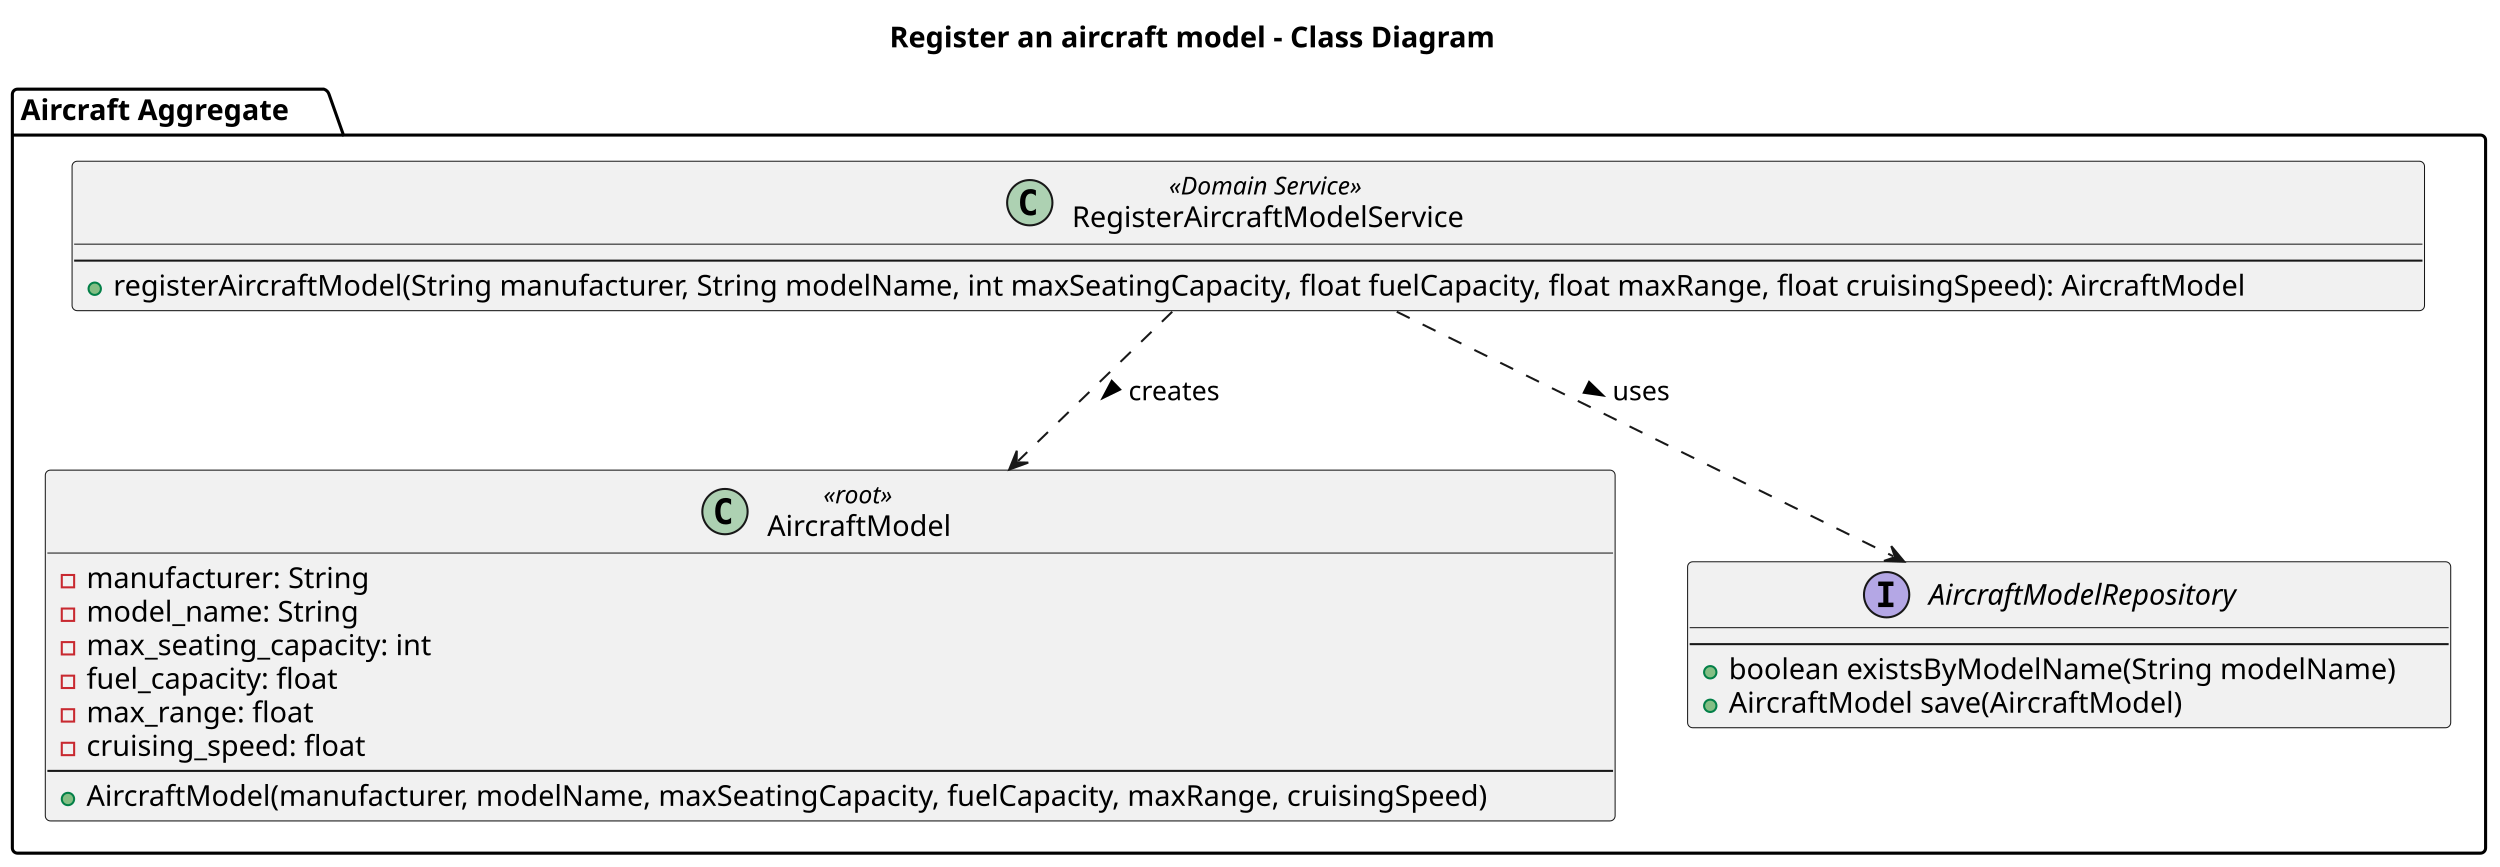
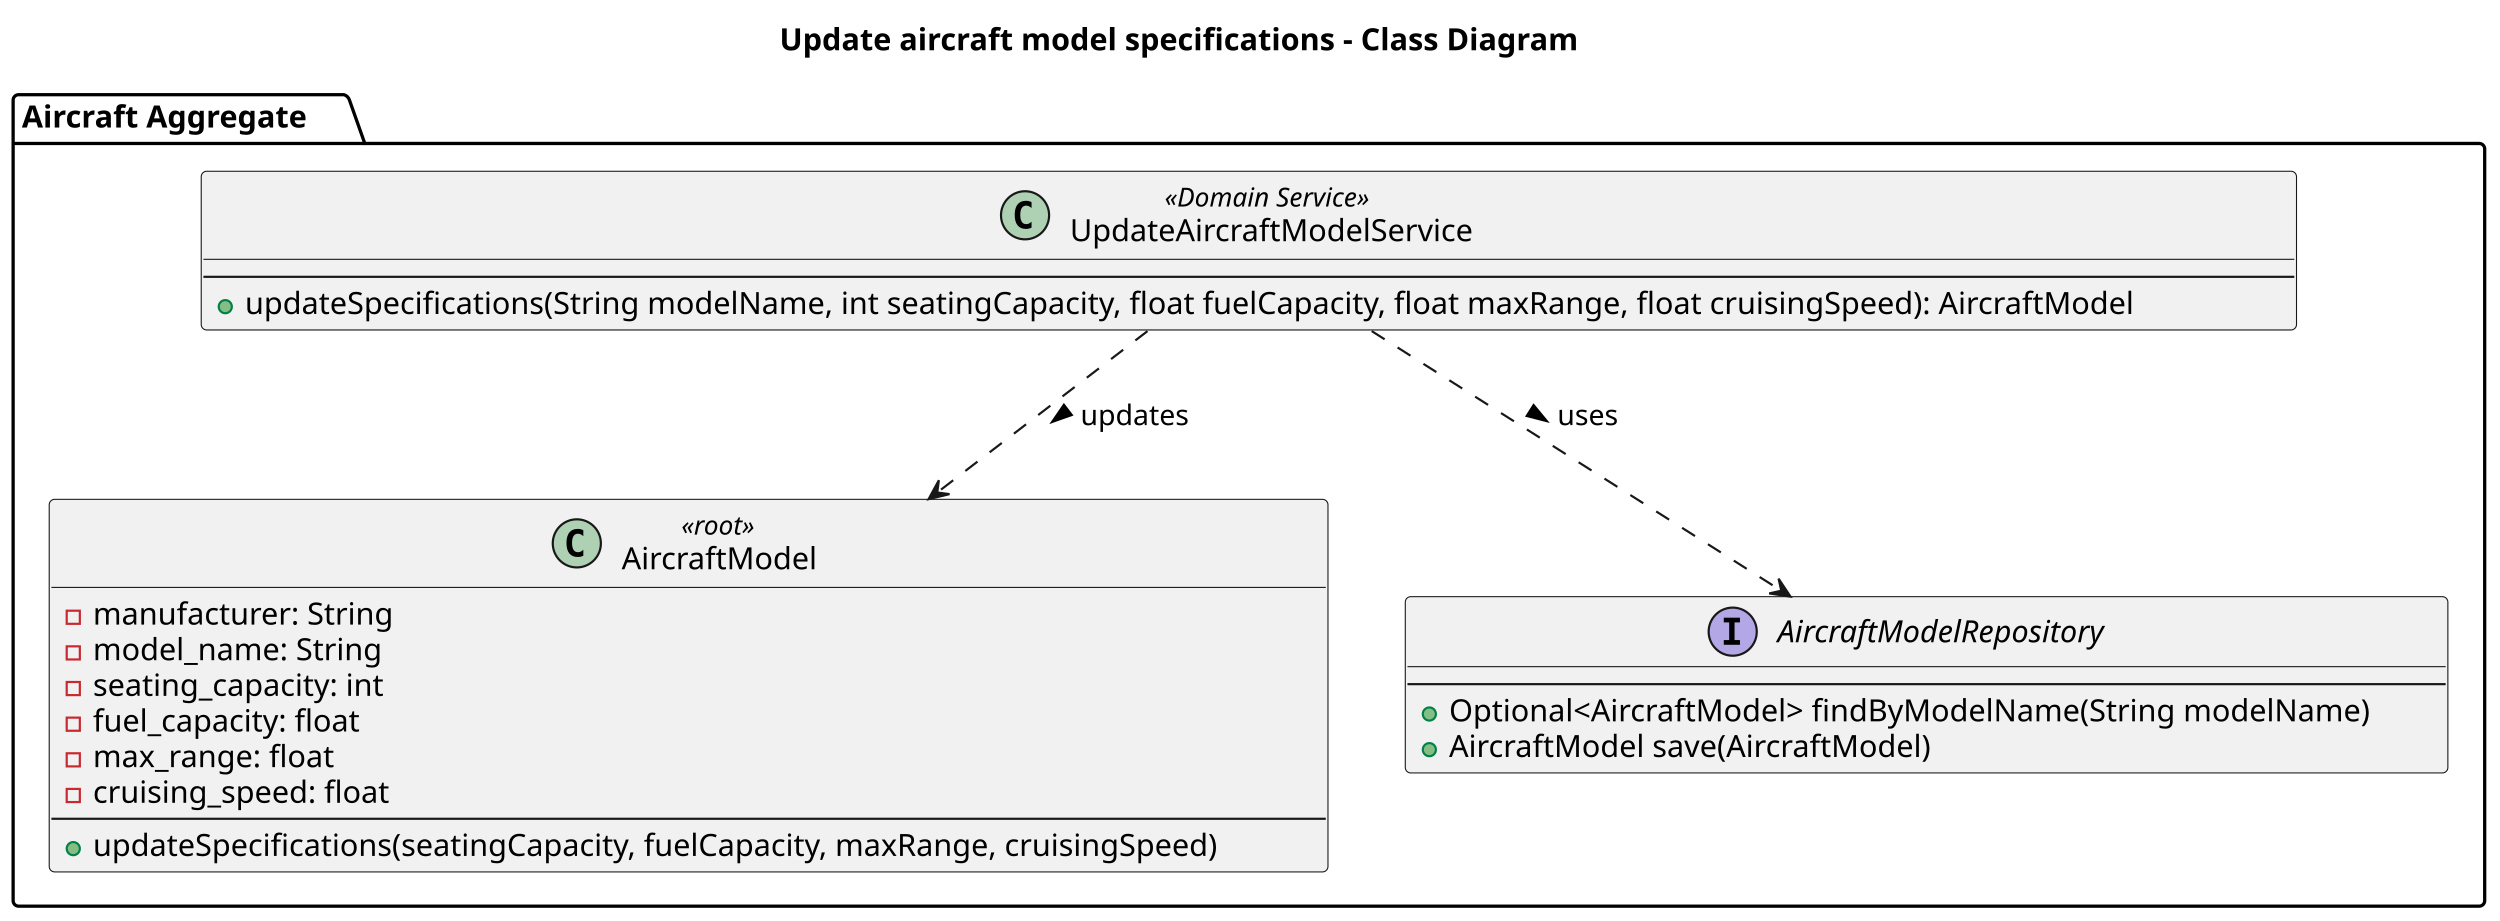
- <svg xmlns="http://www.w3.org/2000/svg" contentStyleType="text/css" data-diagram-type="CLASS" height="421px" preserveAspectRatio="none" style="width:1214px;height:421px;background:#FFFFFF;" version="1.1" viewBox="0 0 1214 421" width="1214px" zoomAndPan="magnify">
+ <svg xmlns="http://www.w3.org/2000/svg" contentStyleType="text/css" data-diagram-type="CLASS" height="421px" preserveAspectRatio="none" style="width:1143px;height:421px;background:#FFFFFF;" version="1.1" viewBox="0 0 1143 421" width="1143px" zoomAndPan="magnify">
  <defs />
  <g>
    <g class="title" data-source-line="1">
-       <text fill="#000000" font-family="sans-serif" font-size="14" font-weight="bold" lengthAdjust="spacing" textLength="336.109" x="431.945" y="22.995">Register an aircraft model - Class Diagram</text>
+       <text fill="#000000" font-family="sans-serif" font-size="14" font-weight="bold" lengthAdjust="spacing" textLength="416.213" x="356.394" y="22.995">Update aircraft model specifications - Class Diagram</text>
    </g>
-     <g class="cluster" data-entity="Aircraft Aggregate" data-source-line="3" data-uid="ent0002" id="cluster_Aircraft Aggregate">
-       <path d="M8.5,43.297 L157.279,43.297 A3.75,3.75 0 0 1 159.779,45.797 L166.779,65.594 L1204.5,65.594 A2.5,2.5 0 0 1 1207,68.094 L1207,411.797 A2.5,2.5 0 0 1 1204.5,414.297 L8.5,414.297 A2.5,2.5 0 0 1 6,411.797 L6,45.797 A2.5,2.5 0 0 1 8.5,43.297" fill="none" style="stroke:#000000;stroke-width:1.5;" />
+     <g class="cluster" data-qualified-name="Aircraft Aggregate" data-source-line="3" id="ent0002">
+       <path d="M8.5,43.297 L157.279,43.297 A3.75,3.75 0 0 1 159.779,45.797 L166.779,65.594 L1133.5,65.594 A2.5,2.5 0 0 1 1136,68.094 L1136,411.797 A2.5,2.5 0 0 1 1133.5,414.297 L8.5,414.297 A2.5,2.5 0 0 1 6,411.797 L6,45.797 A2.5,2.5 0 0 1 8.5,43.297" fill="none" style="stroke:#000000;stroke-width:1.5;" />
      <line style="stroke:#000000;stroke-width:1.5;" x1="6" x2="166.779" y1="65.594" y2="65.594" />
      <text fill="#000000" font-family="sans-serif" font-size="14" font-weight="bold" lengthAdjust="spacing" textLength="147.779" x="10" y="58.292">Aircraft Aggregate</text>
    </g>
-     <g class="entity" data-entity="AircraftModel" data-source-line="5" data-uid="ent0003" id="entity_AircraftModel">
-       <rect fill="#F1F1F1" height="170.344" rx="2.5" ry="2.5" style="stroke:#181818;stroke-width:0.5;" width="762.299" x="22" y="228.297" />
-       <ellipse cx="352.046" cy="248.43" fill="#ADD1B2" rx="11" ry="11" style="stroke:#181818;stroke-width:1;" />
-       <path d="M355.015,254.07 Q354.437,254.367 353.796,254.508 Q353.155,254.664 352.452,254.664 Q349.952,254.664 348.624,253.023 Q347.312,251.367 347.312,248.242 Q347.312,245.117 348.624,243.461 Q349.952,241.805 352.452,241.805 Q353.155,241.805 353.796,241.961 Q354.452,242.117 355.015,242.414 L355.015,245.133 Q354.39,244.555 353.796,244.289 Q353.202,244.008 352.577,244.008 Q351.233,244.008 350.546,245.086 Q349.858,246.148 349.858,248.242 Q349.858,250.336 350.546,251.414 Q351.233,252.477 352.577,252.477 Q353.202,252.477 353.796,252.211 Q354.39,251.93 355.015,251.352 L355.015,254.07 Z " fill="#000000" />
-       <text fill="#000000" font-family="sans-serif" font-size="12" font-style="italic" lengthAdjust="spacing" textLength="39.135" x="399.832" y="244.435">«root»</text>
-       <text fill="#000000" font-family="sans-serif" font-size="14" lengthAdjust="spacing" textLength="93.707" x="372.546" y="260.261">AircraftModel</text>
-       <line style="stroke:#181818;stroke-width:0.5;" x1="23" x2="783.299" y1="268.562" y2="268.562" />
-       <rect fill="none" height="6" style="stroke:#C82930;stroke-width:1;" width="6" x="30" y="279.211" />
-       <text fill="#000000" font-family="sans-serif" font-size="14" lengthAdjust="spacing" textLength="146.603" x="42" y="285.558">manufacturer: String</text>
-       <rect fill="none" height="6" style="stroke:#C82930;stroke-width:1;" width="6" x="30" y="295.508" />
-       <text fill="#000000" font-family="sans-serif" font-size="14" lengthAdjust="spacing" textLength="141.244" x="42" y="301.854">model_name: String</text>
-       <rect fill="none" height="6" style="stroke:#C82930;stroke-width:1;" width="6" x="30" y="311.805" />
-       <text fill="#000000" font-family="sans-serif" font-size="14" lengthAdjust="spacing" textLength="182.649" x="42" y="318.151">max_seating_capacity: int</text>
-       <rect fill="none" height="6" style="stroke:#C82930;stroke-width:1;" width="6" x="30" y="328.102" />
-       <text fill="#000000" font-family="sans-serif" font-size="14" lengthAdjust="spacing" textLength="133.027" x="42" y="334.448">fuel_capacity: float</text>
-       <rect fill="none" height="6" style="stroke:#C82930;stroke-width:1;" width="6" x="30" y="344.398" />
-       <text fill="#000000" font-family="sans-serif" font-size="14" lengthAdjust="spacing" textLength="118.829" x="42" y="350.745">max_range: float</text>
-       <rect fill="none" height="6" style="stroke:#C82930;stroke-width:1;" width="6" x="30" y="360.695" />
-       <text fill="#000000" font-family="sans-serif" font-size="14" lengthAdjust="spacing" textLength="145.072" x="42" y="367.042">cruising_speed: float</text>
-       <line style="stroke:#181818;stroke-width:1;" x1="23" x2="783.299" y1="374.344" y2="374.344" />
-       <ellipse cx="33" cy="387.992" fill="#84BE84" rx="3" ry="3" style="stroke:#038048;stroke-width:1;" />
-       <text fill="#000000" font-family="sans-serif" font-size="14" lengthAdjust="spacing" textLength="736.299" x="42" y="391.339">AircraftModel(manufacturer, modelName, maxSeatingCapacity, fuelCapacity, maxRange, cruisingSpeed)</text>
+     <g class="entity" data-qualified-name="Aircraft Aggregate.AircraftModel" data-source-line="5" id="ent0003">
+       <rect fill="#F1F1F1" height="170.344" rx="2.5" ry="2.5" style="stroke:#181818;stroke-width:0.5;" width="584.653" x="22.5" y="228.297" />
+       <ellipse cx="263.723" cy="248.43" fill="#ADD1B2" rx="11" ry="11" style="stroke:#181818;stroke-width:1;" />
+       <path d="M266.692,254.07 Q266.114,254.367 265.473,254.508 Q264.832,254.664 264.129,254.664 Q261.629,254.664 260.301,253.023 Q258.989,251.367 258.989,248.242 Q258.989,245.117 260.301,243.461 Q261.629,241.805 264.129,241.805 Q264.832,241.805 265.473,241.961 Q266.129,242.117 266.692,242.414 L266.692,245.133 Q266.067,244.555 265.473,244.289 Q264.879,244.008 264.254,244.008 Q262.911,244.008 262.223,245.086 Q261.536,246.148 261.536,248.242 Q261.536,250.336 262.223,251.414 Q262.911,252.477 264.254,252.477 Q264.879,252.477 265.473,252.211 Q266.067,251.93 266.692,251.352 L266.692,254.07 Z " fill="#000000" />
+       <text fill="#000000" font-family="sans-serif" font-size="12" font-style="italic" lengthAdjust="spacing" textLength="39.135" x="311.509" y="244.435">«root»</text>
+       <text fill="#000000" font-family="sans-serif" font-size="14" lengthAdjust="spacing" textLength="93.707" x="284.223" y="260.261">AircraftModel</text>
+       <line style="stroke:#181818;stroke-width:0.5;" x1="23.5" x2="606.153" y1="268.562" y2="268.562" />
+       <g data-visibility-modifier="PRIVATE_FIELD">
+         <rect fill="none" height="6" style="stroke:#C82930;stroke-width:1;" width="6" x="30.5" y="279.211" />
+       </g>
+       <text fill="#000000" font-family="sans-serif" font-size="14" lengthAdjust="spacing" textLength="146.603" x="42.5" y="285.558">manufacturer: String</text>
+       <g data-visibility-modifier="PRIVATE_FIELD">
+         <rect fill="none" height="6" style="stroke:#C82930;stroke-width:1;" width="6" x="30.5" y="295.508" />
+       </g>
+       <text fill="#000000" font-family="sans-serif" font-size="14" lengthAdjust="spacing" textLength="141.244" x="42.5" y="301.854">model_name: String</text>
+       <g data-visibility-modifier="PRIVATE_FIELD">
+         <rect fill="none" height="6" style="stroke:#C82930;stroke-width:1;" width="6" x="30.5" y="311.805" />
+       </g>
+       <text fill="#000000" font-family="sans-serif" font-size="14" lengthAdjust="spacing" textLength="145.148" x="42.5" y="318.151">seating_capacity: int</text>
+       <g data-visibility-modifier="PRIVATE_FIELD">
+         <rect fill="none" height="6" style="stroke:#C82930;stroke-width:1;" width="6" x="30.5" y="328.102" />
+       </g>
+       <text fill="#000000" font-family="sans-serif" font-size="14" lengthAdjust="spacing" textLength="133.027" x="42.5" y="334.448">fuel_capacity: float</text>
+       <g data-visibility-modifier="PRIVATE_FIELD">
+         <rect fill="none" height="6" style="stroke:#C82930;stroke-width:1;" width="6" x="30.5" y="344.398" />
+       </g>
+       <text fill="#000000" font-family="sans-serif" font-size="14" lengthAdjust="spacing" textLength="118.829" x="42.5" y="350.745">max_range: float</text>
+       <g data-visibility-modifier="PRIVATE_FIELD">
+         <rect fill="none" height="6" style="stroke:#C82930;stroke-width:1;" width="6" x="30.5" y="360.695" />
+       </g>
+       <text fill="#000000" font-family="sans-serif" font-size="14" lengthAdjust="spacing" textLength="145.072" x="42.5" y="367.042">cruising_speed: float</text>
+       <line style="stroke:#181818;stroke-width:1;" x1="23.5" x2="606.153" y1="374.344" y2="374.344" />
+       <g data-visibility-modifier="PUBLIC_METHOD">
+         <ellipse cx="33.5" cy="387.992" fill="#84BE84" rx="3" ry="3" style="stroke:#038048;stroke-width:1;" />
+       </g>
+       <text fill="#000000" font-family="sans-serif" font-size="14" lengthAdjust="spacing" textLength="558.653" x="42.5" y="391.339">updateSpecifications(seatingCapacity, fuelCapacity, maxRange, cruisingSpeed)</text>
    </g>
-     <g class="entity" data-entity="RegisterAircraftModelService" data-source-line="16" data-uid="ent0004" id="entity_RegisterAircraftModelService">
-       <rect fill="#F1F1F1" height="72.562" rx="2.5" ry="2.5" style="stroke:#181818;stroke-width:0.5;" width="1142.343" x="35" y="78.297" />
-       <ellipse cx="500.062" cy="98.43" fill="#ADD1B2" rx="11" ry="11" style="stroke:#181818;stroke-width:1;" />
-       <path d="M503.031,104.07 Q502.453,104.367 501.812,104.508 Q501.172,104.664 500.469,104.664 Q497.969,104.664 496.641,103.023 Q495.328,101.367 495.328,98.242 Q495.328,95.117 496.641,93.461 Q497.969,91.805 500.469,91.805 Q501.172,91.805 501.812,91.961 Q502.469,92.117 503.031,92.414 L503.031,95.133 Q502.406,94.555 501.812,94.289 Q501.219,94.008 500.594,94.008 Q499.25,94.008 498.562,95.086 Q497.875,96.148 497.875,98.242 Q497.875,100.336 498.562,101.414 Q499.25,102.477 500.594,102.477 Q501.219,102.477 501.812,102.211 Q502.406,101.93 503.031,101.352 L503.031,104.07 Z " fill="#000000" />
-       <text fill="#000000" font-family="sans-serif" font-size="12" font-style="italic" lengthAdjust="spacing" textLength="109.541" x="567.651" y="94.436">«Domain Service»</text>
-       <text fill="#000000" font-family="sans-serif" font-size="14" lengthAdjust="spacing" textLength="203.718" x="520.562" y="110.261">RegisterAircraftModelService</text>
-       <line style="stroke:#181818;stroke-width:0.5;" x1="36" x2="1176.343" y1="118.562" y2="118.562" />
-       <line style="stroke:#181818;stroke-width:1;" x1="36" x2="1176.343" y1="126.562" y2="126.562" />
-       <ellipse cx="46" cy="140.211" fill="#84BE84" rx="3" ry="3" style="stroke:#038048;stroke-width:1;" />
-       <text fill="#000000" font-family="sans-serif" font-size="14" lengthAdjust="spacing" textLength="1116.343" x="55" y="143.558">registerAircraftModel(String manufacturer, String modelName, int maxSeatingCapacity, float fuelCapacity, float maxRange, float cruisingSpeed): AircraftModel</text>
+     <g class="entity" data-qualified-name="Aircraft Aggregate.UpdateAircraftModelService" data-source-line="16" id="ent0004">
+       <rect fill="#F1F1F1" height="72.562" rx="2.5" ry="2.5" style="stroke:#181818;stroke-width:0.5;" width="957.964" x="92" y="78.297" />
+       <ellipse cx="468.657" cy="98.43" fill="#ADD1B2" rx="11" ry="11" style="stroke:#181818;stroke-width:1;" />
+       <path d="M471.625,104.07 Q471.047,104.367 470.407,104.508 Q469.766,104.664 469.063,104.664 Q466.563,104.664 465.235,103.023 Q463.922,101.367 463.922,98.242 Q463.922,95.117 465.235,93.461 Q466.563,91.805 469.063,91.805 Q469.766,91.805 470.407,91.961 Q471.063,92.117 471.625,92.414 L471.625,95.133 Q471,94.555 470.407,94.289 Q469.813,94.008 469.188,94.008 Q467.844,94.008 467.157,95.086 Q466.469,96.148 466.469,98.242 Q466.469,100.336 467.157,101.414 Q467.844,102.477 469.188,102.477 Q469.813,102.477 470.407,102.211 Q471,101.93 471.625,101.352 L471.625,104.07 Z " fill="#000000" />
+       <text fill="#000000" font-family="sans-serif" font-size="12" font-style="italic" lengthAdjust="spacing" textLength="109.541" x="532.461" y="94.436">«Domain Service»</text>
+       <text fill="#000000" font-family="sans-serif" font-size="14" lengthAdjust="spacing" textLength="196.15" x="489.157" y="110.261">UpdateAircraftModelService</text>
+       <line style="stroke:#181818;stroke-width:0.5;" x1="93" x2="1048.964" y1="118.562" y2="118.562" />
+       <line style="stroke:#181818;stroke-width:1;" x1="93" x2="1048.964" y1="126.562" y2="126.562" />
+       <g data-visibility-modifier="PUBLIC_METHOD">
+         <ellipse cx="103" cy="140.211" fill="#84BE84" rx="3" ry="3" style="stroke:#038048;stroke-width:1;" />
+       </g>
+       <text fill="#000000" font-family="sans-serif" font-size="14" lengthAdjust="spacing" textLength="931.964" x="112" y="143.558">updateSpecifications(String modelName, int seatingCapacity, float fuelCapacity, float maxRange, float cruisingSpeed): AircraftModel</text>
    </g>
-     <g class="entity" data-entity="AircraftModelRepository" data-source-line="21" data-uid="ent0005" id="entity_AircraftModelRepository">
-       <rect fill="#F1F1F1" height="80.594" rx="2.5" ry="2.5" style="stroke:#181818;stroke-width:0.5;" width="370.565" x="819.5" y="272.797" />
-       <ellipse cx="916.143" cy="288.797" fill="#B4A7E5" rx="11" ry="11" style="stroke:#181818;stroke-width:1;" />
-       <path d="M912.065,284.562 L912.065,282.406 L919.456,282.406 L919.456,284.562 L916.987,284.562 L916.987,292.641 L919.456,292.641 L919.456,294.797 L912.065,294.797 L912.065,292.641 L914.534,292.641 L914.534,284.562 L912.065,284.562 Z " fill="#000000" />
-       <text fill="#000000" font-family="sans-serif" font-size="14" font-style="italic" lengthAdjust="spacing" textLength="168.779" x="936.643" y="293.644">AircraftModelRepository</text>
-       <line style="stroke:#181818;stroke-width:0.5;" x1="820.5" x2="1189.065" y1="304.797" y2="304.797" />
-       <line style="stroke:#181818;stroke-width:1;" x1="820.5" x2="1189.065" y1="312.797" y2="312.797" />
-       <ellipse cx="830.5" cy="326.445" fill="#84BE84" rx="3" ry="3" style="stroke:#038048;stroke-width:1;" />
-       <text fill="#000000" font-family="sans-serif" font-size="14" lengthAdjust="spacing" textLength="344.565" x="839.5" y="329.792">boolean existsByModelName(String modelName)</text>
-       <ellipse cx="830.5" cy="342.742" fill="#84BE84" rx="3" ry="3" style="stroke:#038048;stroke-width:1;" />
-       <text fill="#000000" font-family="sans-serif" font-size="14" lengthAdjust="spacing" textLength="235.56" x="839.5" y="346.089">AircraftModel save(AircraftModel)</text>
+     <g class="entity" data-qualified-name="Aircraft Aggregate.AircraftModelRepository" data-source-line="21" id="ent0005">
+       <rect fill="#F1F1F1" height="80.594" rx="2.5" ry="2.5" style="stroke:#181818;stroke-width:0.5;" width="476.666" x="642.5" y="272.797" />
+       <ellipse cx="792.193" cy="288.797" fill="#B4A7E5" rx="11" ry="11" style="stroke:#181818;stroke-width:1;" />
+       <path d="M788.115,284.562 L788.115,282.406 L795.506,282.406 L795.506,284.562 L793.037,284.562 L793.037,292.641 L795.506,292.641 L795.506,294.797 L788.115,294.797 L788.115,292.641 L790.584,292.641 L790.584,284.562 L788.115,284.562 Z " fill="#000000" />
+       <text fill="#000000" font-family="sans-serif" font-size="14" font-style="italic" lengthAdjust="spacing" textLength="168.779" x="812.693" y="293.644">AircraftModelRepository</text>
+       <line style="stroke:#181818;stroke-width:0.5;" x1="643.5" x2="1118.166" y1="304.797" y2="304.797" />
+       <line style="stroke:#181818;stroke-width:1;" x1="643.5" x2="1118.166" y1="312.797" y2="312.797" />
+       <g data-visibility-modifier="PUBLIC_METHOD">
+         <ellipse cx="653.5" cy="326.445" fill="#84BE84" rx="3" ry="3" style="stroke:#038048;stroke-width:1;" />
+       </g>
+       <text fill="#000000" font-family="sans-serif" font-size="14" lengthAdjust="spacing" textLength="450.666" x="662.5" y="329.792">Optional&lt;AircraftModel&gt; findByModelName(String modelName)</text>
+       <g data-visibility-modifier="PUBLIC_METHOD">
+         <ellipse cx="653.5" cy="342.742" fill="#84BE84" rx="3" ry="3" style="stroke:#038048;stroke-width:1;" />
+       </g>
+       <text fill="#000000" font-family="sans-serif" font-size="14" lengthAdjust="spacing" textLength="235.56" x="662.5" y="346.089">AircraftModel save(AircraftModel)</text>
    </g>
-     <g class="link" data-entity-1="RegisterAircraftModelService" data-entity-2="AircraftModel" data-source-line="27" data-uid="lnk6" id="link_RegisterAircraftModelService_AircraftModel">
-       <path codeLine="27" d="M569.24,151.377 C547.07,172.837 522.151,196.964 494.381,223.844" fill="none" id="RegisterAircraftModelService-to-AircraftModel" style="stroke:#181818;stroke-width:1;stroke-dasharray:7,7;" />
-       <polygon fill="#181818" points="490.07,228.017,499.319,224.631,493.663,224.539,493.755,218.883,490.07,228.017" style="stroke:#181818;stroke-width:1;" />
-       <polygon fill="#000000" points="535.408,193.341,543.951,189.161,539.862,184.938,535.408,193.341" style="stroke:#000000;stroke-width:1;" />
-       <text fill="#000000" font-family="sans-serif" font-size="13" lengthAdjust="spacing" textLength="48.325" x="548" y="194.364">creates</text>
+     <g class="link" data-entity-1="ent0004" data-entity-2="ent0003" data-link-type="dependency" data-source-line="27" id="lnk6">
+       <path codeLine="27" d="M524.64,151.377 C496.62,172.897 464.39,197.634 429.3,224.564" fill="none" id="UpdateAircraftModelService-to-AircraftModel" style="stroke:#181818;stroke-width:1;stroke-dasharray:7,7;" />
+       <polygon fill="#181818" points="424.54,228.217,434.115,225.911,428.507,225.173,429.244,219.564,424.54,228.217" style="stroke:#181818;stroke-width:1;" />
+       <polygon fill="#000000" points="481.034,192.908,489.998,189.731,486.419,185.069,481.034,192.908" style="stroke:#000000;stroke-width:1;" />
+       <text fill="#000000" font-family="sans-serif" font-size="13" lengthAdjust="spacing" textLength="52.578" x="494" y="194.364">updates</text>
    </g>
-     <g class="link" data-entity-1="RegisterAircraftModelService" data-entity-2="AircraftModelRepository" data-source-line="28" data-uid="lnk7" id="link_RegisterAircraftModelService_AircraftModelRepository">
-       <path codeLine="28" d="M678.26,151.377 C747.76,185.607 847.247,234.606 919.327,270.106" fill="none" id="RegisterAircraftModelService-to-AircraftModelRepository" style="stroke:#181818;stroke-width:1;stroke-dasharray:7,7;" />
-       <polygon fill="#181818" points="924.71,272.757,918.403,265.192,920.225,270.548,914.869,272.369,924.71,272.757" style="stroke:#181818;stroke-width:1;" />
-       <polygon fill="#000000" points="778.486,192.072,771.67,185.44,769.073,190.713,778.486,192.072" style="stroke:#000000;stroke-width:1;" />
-       <text fill="#000000" font-family="sans-serif" font-size="13" lengthAdjust="spacing" textLength="29.783" x="783" y="194.364">uses</text>
+     <g class="link" data-entity-1="ent0004" data-entity-2="ent0005" data-link-type="dependency" data-source-line="28" id="lnk7">
+       <path codeLine="28" d="M627.14,151.377 C681.14,185.607 757.552,234.044 813.552,269.544" fill="none" id="UpdateAircraftModelService-to-AircraftModelRepository" style="stroke:#181818;stroke-width:1;stroke-dasharray:7,7;" />
+       <polygon fill="#181818" points="818.62,272.757,813.16,264.56,814.397,270.08,808.877,271.317,818.62,272.757" style="stroke:#181818;stroke-width:1;" />
+       <polygon fill="#000000" points="707.223,192.54,701.157,185.215,698.01,190.18,707.223,192.54" style="stroke:#000000;stroke-width:1;" />
+       <text fill="#000000" font-family="sans-serif" font-size="13" lengthAdjust="spacing" textLength="29.783" x="712" y="194.364">uses</text>
    </g>
  </g>
</svg>
